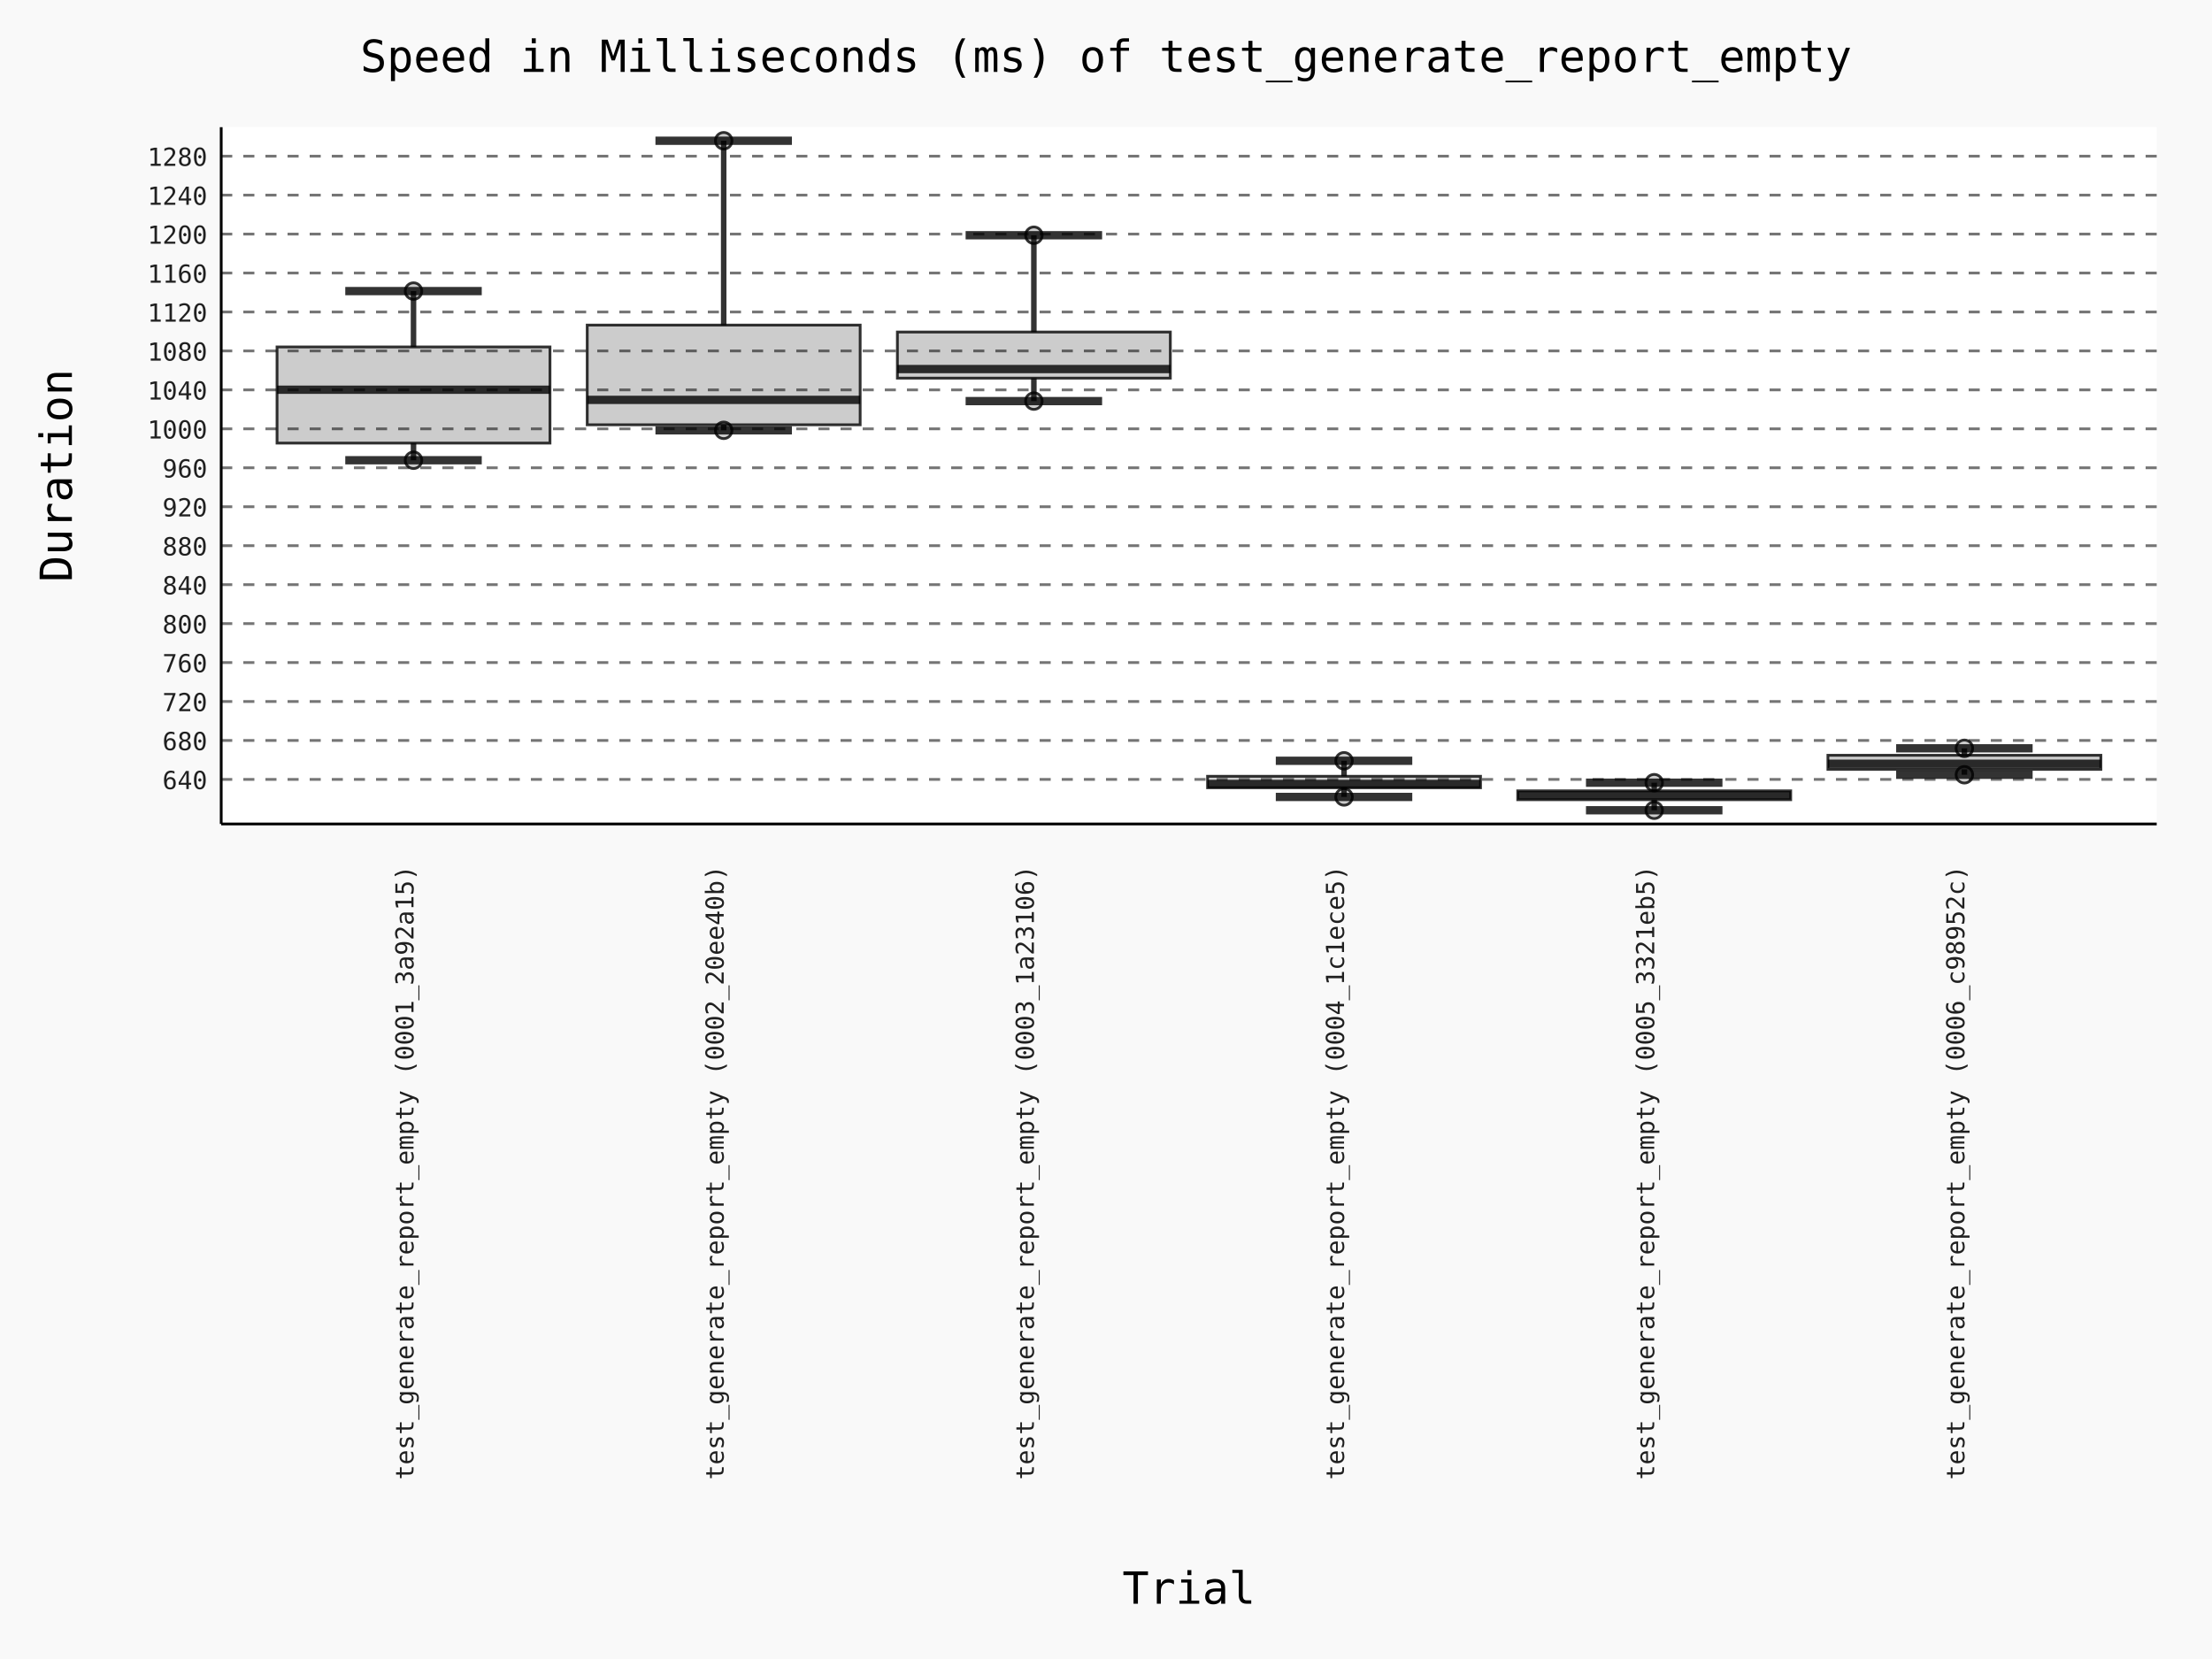
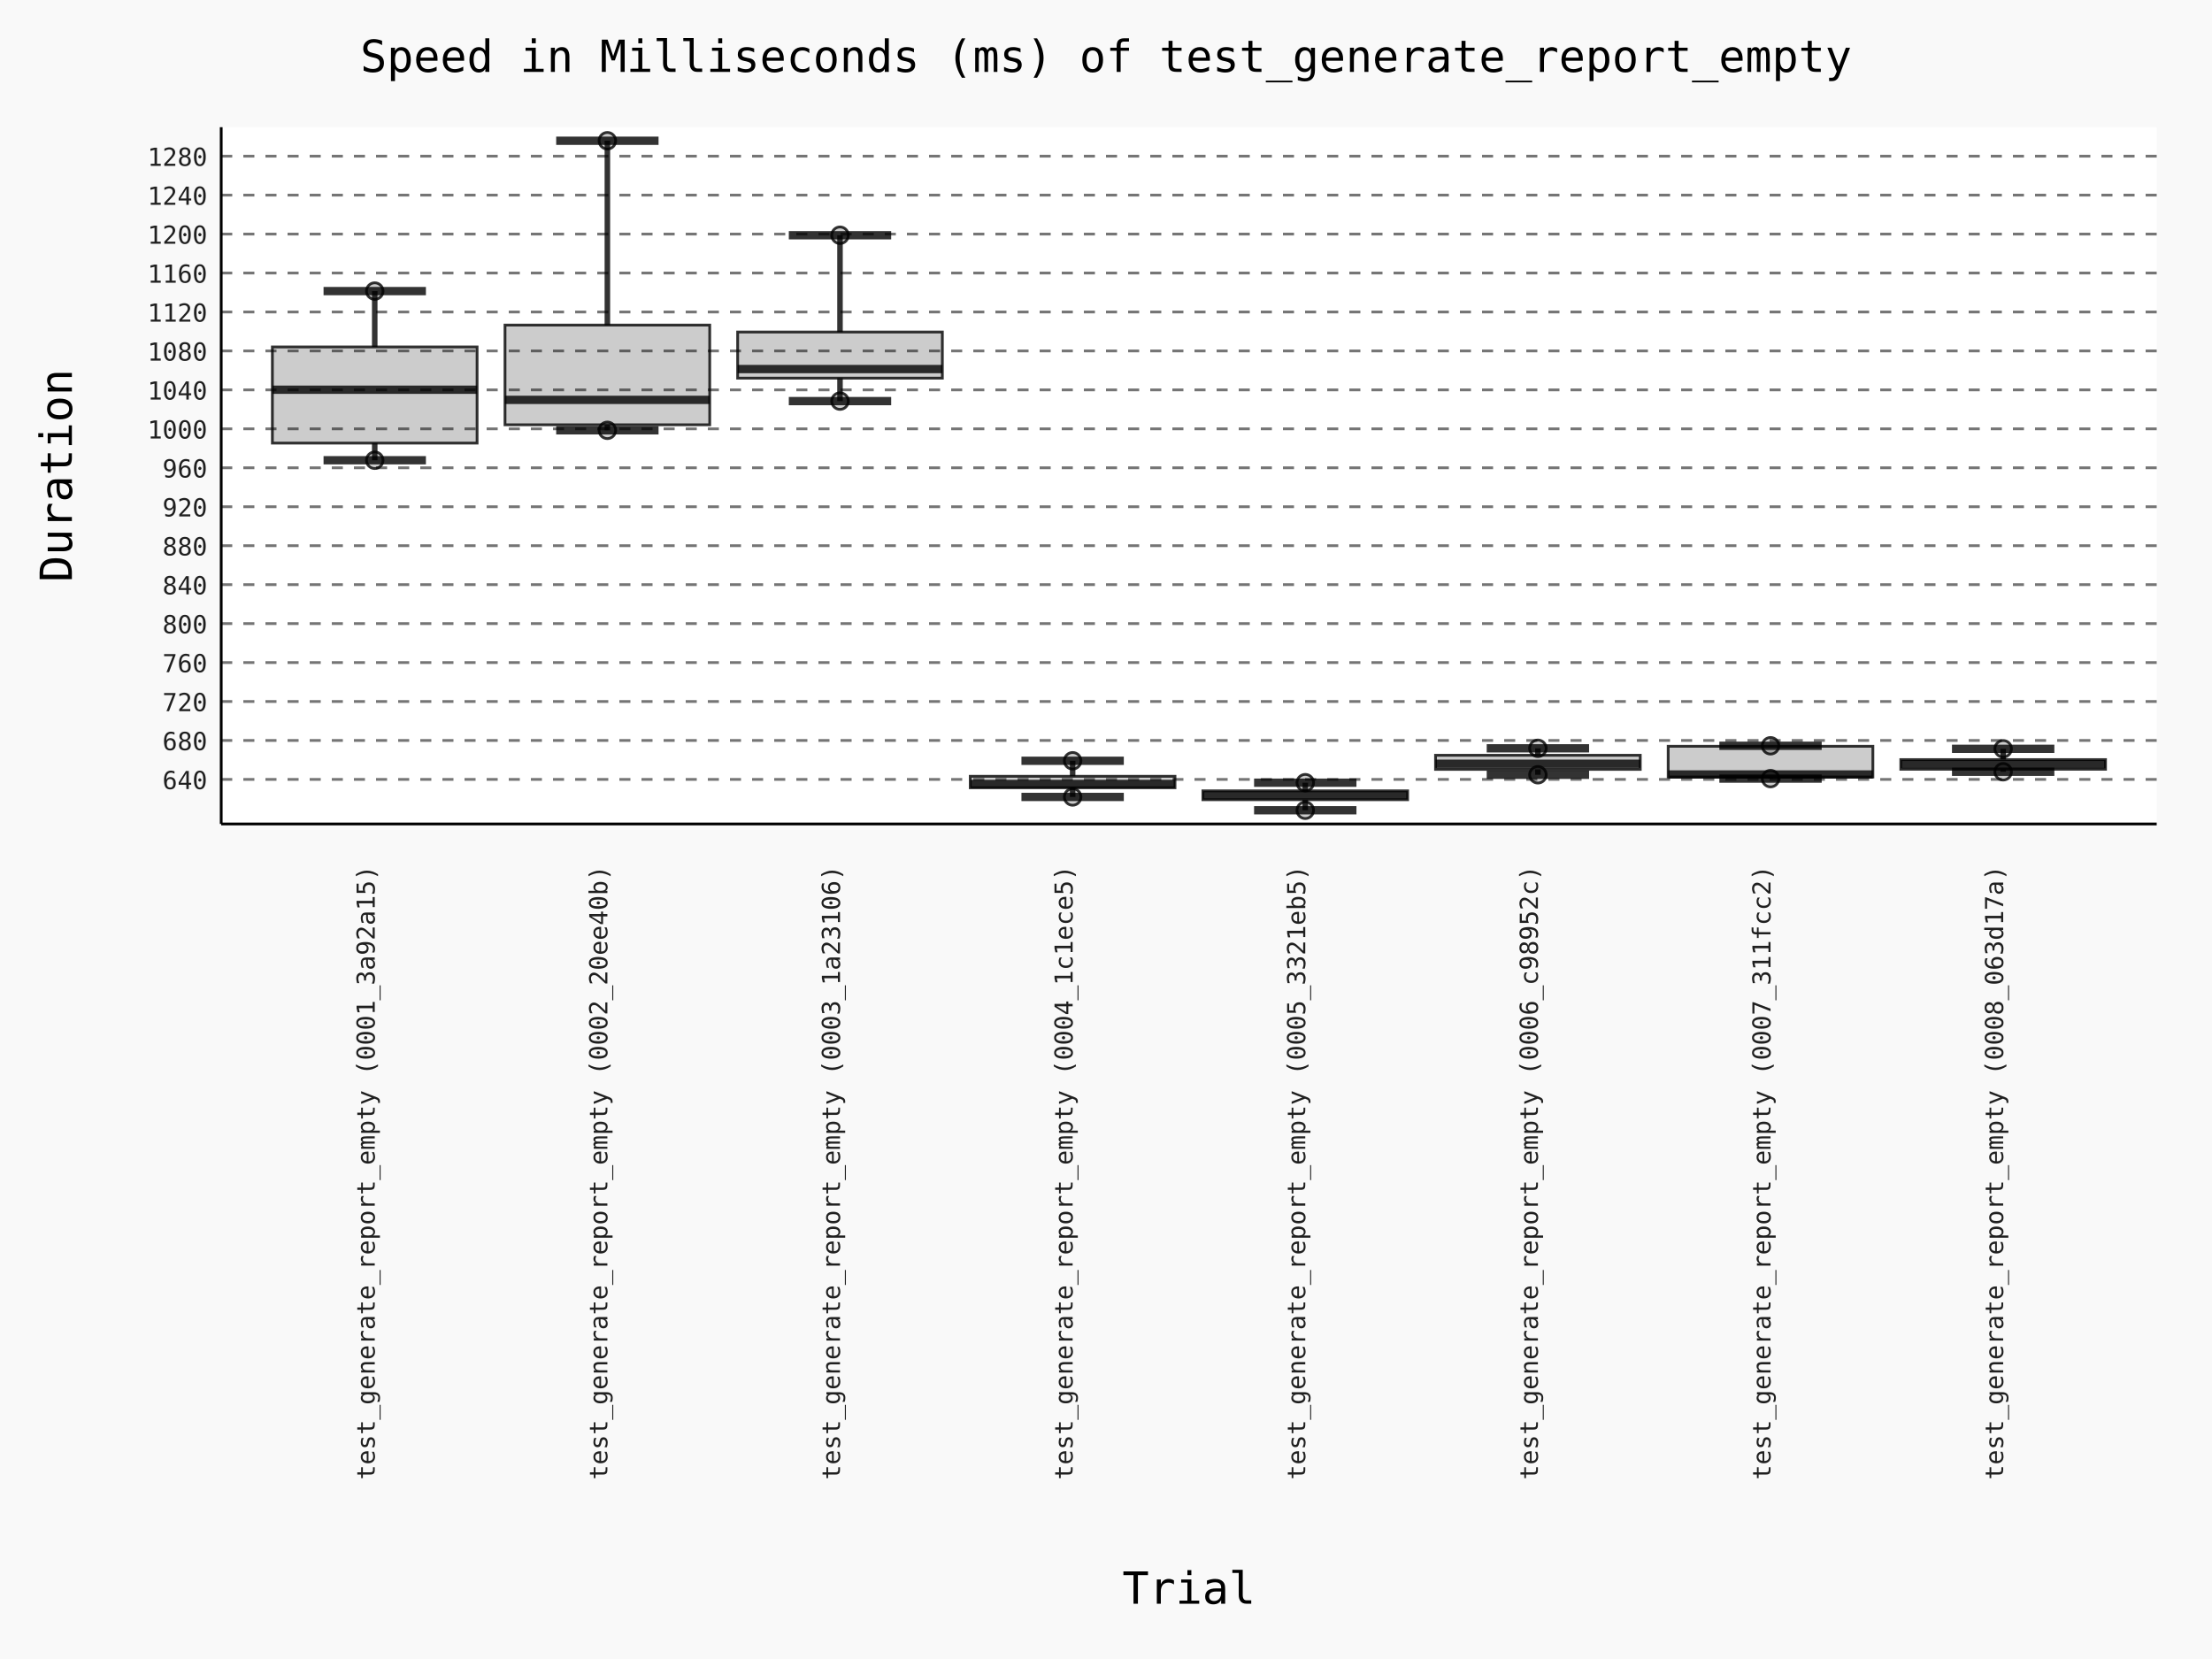
- <svg xmlns="http://www.w3.org/2000/svg" id="chart-a74ff4c9-cca7-4ad8-9897-bb0d45da492b" class="pygal-chart" viewBox="0 0 800 600">
+ <svg xmlns="http://www.w3.org/2000/svg" id="chart-e3e148e0-5175-4463-8106-4463a86315ff" class="pygal-chart" viewBox="0 0 800 600">
  <defs>
-     <style type="text/css">#chart-a74ff4c9-cca7-4ad8-9897-bb0d45da492b{-webkit-user-select:none;-webkit-font-smoothing:antialiased;font-family:Consolas,"Deja Vu Sans Mono","Bitstream Vera Sans Mono","Courier New",monospace}#chart-a74ff4c9-cca7-4ad8-9897-bb0d45da492b .title{font-family:Consolas,"Deja Vu Sans Mono","Bitstream Vera Sans Mono","Courier New",monospace;font-size:16px}#chart-a74ff4c9-cca7-4ad8-9897-bb0d45da492b .legends .legend text{font-family:Consolas,"Deja Vu Sans Mono","Bitstream Vera Sans Mono","Courier New",monospace;font-size:14px}#chart-a74ff4c9-cca7-4ad8-9897-bb0d45da492b .axis text{font-family:Consolas,"Deja Vu Sans Mono","Bitstream Vera Sans Mono","Courier New",monospace;font-size:10px}#chart-a74ff4c9-cca7-4ad8-9897-bb0d45da492b .axis text.major{font-family:Consolas,"Deja Vu Sans Mono","Bitstream Vera Sans Mono","Courier New",monospace;font-size:10px}#chart-a74ff4c9-cca7-4ad8-9897-bb0d45da492b .text-overlay text.value{font-family:Consolas,"Deja Vu Sans Mono","Bitstream Vera Sans Mono","Courier New",monospace;font-size:16px}#chart-a74ff4c9-cca7-4ad8-9897-bb0d45da492b .text-overlay text.label{font-family:Consolas,"Deja Vu Sans Mono","Bitstream Vera Sans Mono","Courier New",monospace;font-size:10px}#chart-a74ff4c9-cca7-4ad8-9897-bb0d45da492b .tooltip{font-family:Consolas,"Deja Vu Sans Mono","Bitstream Vera Sans Mono","Courier New",monospace;font-size:14px}#chart-a74ff4c9-cca7-4ad8-9897-bb0d45da492b text.no_data{font-family:Consolas,"Deja Vu Sans Mono","Bitstream Vera Sans Mono","Courier New",monospace;font-size:64px}
- #chart-a74ff4c9-cca7-4ad8-9897-bb0d45da492b{background-color:rgba(249,249,249,1)}#chart-a74ff4c9-cca7-4ad8-9897-bb0d45da492b path,#chart-a74ff4c9-cca7-4ad8-9897-bb0d45da492b line,#chart-a74ff4c9-cca7-4ad8-9897-bb0d45da492b rect,#chart-a74ff4c9-cca7-4ad8-9897-bb0d45da492b circle{-webkit-transition:150ms;-moz-transition:150ms;transition:150ms}#chart-a74ff4c9-cca7-4ad8-9897-bb0d45da492b .graph &gt; .background{fill:rgba(249,249,249,1)}#chart-a74ff4c9-cca7-4ad8-9897-bb0d45da492b .plot &gt; .background{fill:rgba(255,255,255,1)}#chart-a74ff4c9-cca7-4ad8-9897-bb0d45da492b .graph{fill:rgba(0,0,0,.87)}#chart-a74ff4c9-cca7-4ad8-9897-bb0d45da492b text.no_data{fill:rgba(0,0,0,1)}#chart-a74ff4c9-cca7-4ad8-9897-bb0d45da492b .title{fill:rgba(0,0,0,1)}#chart-a74ff4c9-cca7-4ad8-9897-bb0d45da492b .legends .legend text{fill:rgba(0,0,0,.87)}#chart-a74ff4c9-cca7-4ad8-9897-bb0d45da492b .legends .legend:hover text{fill:rgba(0,0,0,1)}#chart-a74ff4c9-cca7-4ad8-9897-bb0d45da492b .axis .line{stroke:rgba(0,0,0,1)}#chart-a74ff4c9-cca7-4ad8-9897-bb0d45da492b .axis .guide.line{stroke:rgba(0,0,0,.54)}#chart-a74ff4c9-cca7-4ad8-9897-bb0d45da492b .axis .major.line{stroke:rgba(0,0,0,.87)}#chart-a74ff4c9-cca7-4ad8-9897-bb0d45da492b .axis text.major{fill:rgba(0,0,0,1)}#chart-a74ff4c9-cca7-4ad8-9897-bb0d45da492b .axis.y .guides:hover .guide.line,#chart-a74ff4c9-cca7-4ad8-9897-bb0d45da492b .line-graph .axis.x .guides:hover .guide.line,#chart-a74ff4c9-cca7-4ad8-9897-bb0d45da492b .stackedline-graph .axis.x .guides:hover .guide.line,#chart-a74ff4c9-cca7-4ad8-9897-bb0d45da492b .xy-graph .axis.x .guides:hover .guide.line{stroke:rgba(0,0,0,1)}#chart-a74ff4c9-cca7-4ad8-9897-bb0d45da492b .axis .guides:hover text{fill:rgba(0,0,0,1)}#chart-a74ff4c9-cca7-4ad8-9897-bb0d45da492b .reactive{fill-opacity:.7;stroke-opacity:.8}#chart-a74ff4c9-cca7-4ad8-9897-bb0d45da492b .ci{stroke:rgba(0,0,0,.87)}#chart-a74ff4c9-cca7-4ad8-9897-bb0d45da492b .reactive.active,#chart-a74ff4c9-cca7-4ad8-9897-bb0d45da492b .active .reactive{fill-opacity:.8;stroke-opacity:.9;stroke-width:4}#chart-a74ff4c9-cca7-4ad8-9897-bb0d45da492b .ci .reactive.active{stroke-width:1.5}#chart-a74ff4c9-cca7-4ad8-9897-bb0d45da492b .series text{fill:rgba(0,0,0,1)}#chart-a74ff4c9-cca7-4ad8-9897-bb0d45da492b .tooltip rect{fill:rgba(255,255,255,1);stroke:rgba(0,0,0,1);-webkit-transition:opacity 150ms;-moz-transition:opacity 150ms;transition:opacity 150ms}#chart-a74ff4c9-cca7-4ad8-9897-bb0d45da492b .tooltip .label{fill:rgba(0,0,0,.87)}#chart-a74ff4c9-cca7-4ad8-9897-bb0d45da492b .tooltip .label{fill:rgba(0,0,0,.87)}#chart-a74ff4c9-cca7-4ad8-9897-bb0d45da492b .tooltip .legend{font-size:.8em;fill:rgba(0,0,0,.54)}#chart-a74ff4c9-cca7-4ad8-9897-bb0d45da492b .tooltip .x_label{font-size:.6em;fill:rgba(0,0,0,1)}#chart-a74ff4c9-cca7-4ad8-9897-bb0d45da492b .tooltip .xlink{font-size:.5em;text-decoration:underline}#chart-a74ff4c9-cca7-4ad8-9897-bb0d45da492b .tooltip .value{font-size:1.5em}#chart-a74ff4c9-cca7-4ad8-9897-bb0d45da492b .bound{font-size:.5em}#chart-a74ff4c9-cca7-4ad8-9897-bb0d45da492b .max-value{font-size:.75em;fill:rgba(0,0,0,.54)}#chart-a74ff4c9-cca7-4ad8-9897-bb0d45da492b .map-element{fill:rgba(255,255,255,1);stroke:rgba(0,0,0,.54) !important}#chart-a74ff4c9-cca7-4ad8-9897-bb0d45da492b .map-element .reactive{fill-opacity:inherit;stroke-opacity:inherit}#chart-a74ff4c9-cca7-4ad8-9897-bb0d45da492b .color-0,#chart-a74ff4c9-cca7-4ad8-9897-bb0d45da492b .color-0 a:visited{stroke:#000000;fill:#000000}#chart-a74ff4c9-cca7-4ad8-9897-bb0d45da492b .color-1,#chart-a74ff4c9-cca7-4ad8-9897-bb0d45da492b .color-1 a:visited{stroke:#000000;fill:#000000}#chart-a74ff4c9-cca7-4ad8-9897-bb0d45da492b .color-2,#chart-a74ff4c9-cca7-4ad8-9897-bb0d45da492b .color-2 a:visited{stroke:#000000;fill:#000000}#chart-a74ff4c9-cca7-4ad8-9897-bb0d45da492b .color-3,#chart-a74ff4c9-cca7-4ad8-9897-bb0d45da492b .color-3 a:visited{stroke:#000000;fill:#000000}#chart-a74ff4c9-cca7-4ad8-9897-bb0d45da492b .color-4,#chart-a74ff4c9-cca7-4ad8-9897-bb0d45da492b .color-4 a:visited{stroke:#000000;fill:#000000}#chart-a74ff4c9-cca7-4ad8-9897-bb0d45da492b .color-5,#chart-a74ff4c9-cca7-4ad8-9897-bb0d45da492b .color-5 a:visited{stroke:#000000;fill:#000000}#chart-a74ff4c9-cca7-4ad8-9897-bb0d45da492b .text-overlay .color-0 text{fill:white}#chart-a74ff4c9-cca7-4ad8-9897-bb0d45da492b .text-overlay .color-1 text{fill:white}#chart-a74ff4c9-cca7-4ad8-9897-bb0d45da492b .text-overlay .color-2 text{fill:white}#chart-a74ff4c9-cca7-4ad8-9897-bb0d45da492b .text-overlay .color-3 text{fill:white}#chart-a74ff4c9-cca7-4ad8-9897-bb0d45da492b .text-overlay .color-4 text{fill:white}#chart-a74ff4c9-cca7-4ad8-9897-bb0d45da492b .text-overlay .color-5 text{fill:white}
- #chart-a74ff4c9-cca7-4ad8-9897-bb0d45da492b text.no_data{text-anchor:middle}#chart-a74ff4c9-cca7-4ad8-9897-bb0d45da492b .guide.line{fill:none}#chart-a74ff4c9-cca7-4ad8-9897-bb0d45da492b .centered{text-anchor:middle}#chart-a74ff4c9-cca7-4ad8-9897-bb0d45da492b .title{text-anchor:middle}#chart-a74ff4c9-cca7-4ad8-9897-bb0d45da492b .legends .legend text{fill-opacity:1}#chart-a74ff4c9-cca7-4ad8-9897-bb0d45da492b .axis.x text{text-anchor:middle}#chart-a74ff4c9-cca7-4ad8-9897-bb0d45da492b .axis.x:not(.web) text[transform]{text-anchor:start}#chart-a74ff4c9-cca7-4ad8-9897-bb0d45da492b .axis.x:not(.web) text[transform].backwards{text-anchor:end}#chart-a74ff4c9-cca7-4ad8-9897-bb0d45da492b .axis.y text{text-anchor:end}#chart-a74ff4c9-cca7-4ad8-9897-bb0d45da492b .axis.y text[transform].backwards{text-anchor:start}#chart-a74ff4c9-cca7-4ad8-9897-bb0d45da492b .axis.y2 text{text-anchor:start}#chart-a74ff4c9-cca7-4ad8-9897-bb0d45da492b .axis.y2 text[transform].backwards{text-anchor:end}#chart-a74ff4c9-cca7-4ad8-9897-bb0d45da492b .axis .guide.line{stroke-dasharray:4,4}#chart-a74ff4c9-cca7-4ad8-9897-bb0d45da492b .axis .major.guide.line{stroke-dasharray:6,6}#chart-a74ff4c9-cca7-4ad8-9897-bb0d45da492b .horizontal .axis.y .guide.line,#chart-a74ff4c9-cca7-4ad8-9897-bb0d45da492b .horizontal .axis.y2 .guide.line,#chart-a74ff4c9-cca7-4ad8-9897-bb0d45da492b .vertical .axis.x .guide.line{opacity:0}#chart-a74ff4c9-cca7-4ad8-9897-bb0d45da492b .horizontal .axis.always_show .guide.line,#chart-a74ff4c9-cca7-4ad8-9897-bb0d45da492b .vertical .axis.always_show .guide.line{opacity:1 !important}#chart-a74ff4c9-cca7-4ad8-9897-bb0d45da492b .axis.y .guides:hover .guide.line,#chart-a74ff4c9-cca7-4ad8-9897-bb0d45da492b .axis.y2 .guides:hover .guide.line,#chart-a74ff4c9-cca7-4ad8-9897-bb0d45da492b .axis.x .guides:hover .guide.line{opacity:1}#chart-a74ff4c9-cca7-4ad8-9897-bb0d45da492b .axis .guides:hover text{opacity:1}#chart-a74ff4c9-cca7-4ad8-9897-bb0d45da492b .nofill{fill:none}#chart-a74ff4c9-cca7-4ad8-9897-bb0d45da492b .subtle-fill{fill-opacity:.2}#chart-a74ff4c9-cca7-4ad8-9897-bb0d45da492b .dot{stroke-width:1px;fill-opacity:1}#chart-a74ff4c9-cca7-4ad8-9897-bb0d45da492b .dot.active{stroke-width:5px}#chart-a74ff4c9-cca7-4ad8-9897-bb0d45da492b .dot.negative{fill:transparent}#chart-a74ff4c9-cca7-4ad8-9897-bb0d45da492b text,#chart-a74ff4c9-cca7-4ad8-9897-bb0d45da492b tspan{stroke:none !important}#chart-a74ff4c9-cca7-4ad8-9897-bb0d45da492b .series text.active{opacity:1}#chart-a74ff4c9-cca7-4ad8-9897-bb0d45da492b .tooltip rect{fill-opacity:.95;stroke-width:.5}#chart-a74ff4c9-cca7-4ad8-9897-bb0d45da492b .tooltip text{fill-opacity:1}#chart-a74ff4c9-cca7-4ad8-9897-bb0d45da492b .showable{visibility:hidden}#chart-a74ff4c9-cca7-4ad8-9897-bb0d45da492b .showable.shown{visibility:visible}#chart-a74ff4c9-cca7-4ad8-9897-bb0d45da492b .gauge-background{fill:rgba(229,229,229,1);stroke:none}#chart-a74ff4c9-cca7-4ad8-9897-bb0d45da492b .bg-lines{stroke:rgba(249,249,249,1);stroke-width:2px}
+     <style type="text/css">#chart-e3e148e0-5175-4463-8106-4463a86315ff{-webkit-user-select:none;-webkit-font-smoothing:antialiased;font-family:Consolas,"Deja Vu Sans Mono","Bitstream Vera Sans Mono","Courier New",monospace}#chart-e3e148e0-5175-4463-8106-4463a86315ff .title{font-family:Consolas,"Deja Vu Sans Mono","Bitstream Vera Sans Mono","Courier New",monospace;font-size:16px}#chart-e3e148e0-5175-4463-8106-4463a86315ff .legends .legend text{font-family:Consolas,"Deja Vu Sans Mono","Bitstream Vera Sans Mono","Courier New",monospace;font-size:14px}#chart-e3e148e0-5175-4463-8106-4463a86315ff .axis text{font-family:Consolas,"Deja Vu Sans Mono","Bitstream Vera Sans Mono","Courier New",monospace;font-size:10px}#chart-e3e148e0-5175-4463-8106-4463a86315ff .axis text.major{font-family:Consolas,"Deja Vu Sans Mono","Bitstream Vera Sans Mono","Courier New",monospace;font-size:10px}#chart-e3e148e0-5175-4463-8106-4463a86315ff .text-overlay text.value{font-family:Consolas,"Deja Vu Sans Mono","Bitstream Vera Sans Mono","Courier New",monospace;font-size:16px}#chart-e3e148e0-5175-4463-8106-4463a86315ff .text-overlay text.label{font-family:Consolas,"Deja Vu Sans Mono","Bitstream Vera Sans Mono","Courier New",monospace;font-size:10px}#chart-e3e148e0-5175-4463-8106-4463a86315ff .tooltip{font-family:Consolas,"Deja Vu Sans Mono","Bitstream Vera Sans Mono","Courier New",monospace;font-size:14px}#chart-e3e148e0-5175-4463-8106-4463a86315ff text.no_data{font-family:Consolas,"Deja Vu Sans Mono","Bitstream Vera Sans Mono","Courier New",monospace;font-size:64px}
+ #chart-e3e148e0-5175-4463-8106-4463a86315ff{background-color:rgba(249,249,249,1)}#chart-e3e148e0-5175-4463-8106-4463a86315ff path,#chart-e3e148e0-5175-4463-8106-4463a86315ff line,#chart-e3e148e0-5175-4463-8106-4463a86315ff rect,#chart-e3e148e0-5175-4463-8106-4463a86315ff circle{-webkit-transition:150ms;-moz-transition:150ms;transition:150ms}#chart-e3e148e0-5175-4463-8106-4463a86315ff .graph &gt; .background{fill:rgba(249,249,249,1)}#chart-e3e148e0-5175-4463-8106-4463a86315ff .plot &gt; .background{fill:rgba(255,255,255,1)}#chart-e3e148e0-5175-4463-8106-4463a86315ff .graph{fill:rgba(0,0,0,.87)}#chart-e3e148e0-5175-4463-8106-4463a86315ff text.no_data{fill:rgba(0,0,0,1)}#chart-e3e148e0-5175-4463-8106-4463a86315ff .title{fill:rgba(0,0,0,1)}#chart-e3e148e0-5175-4463-8106-4463a86315ff .legends .legend text{fill:rgba(0,0,0,.87)}#chart-e3e148e0-5175-4463-8106-4463a86315ff .legends .legend:hover text{fill:rgba(0,0,0,1)}#chart-e3e148e0-5175-4463-8106-4463a86315ff .axis .line{stroke:rgba(0,0,0,1)}#chart-e3e148e0-5175-4463-8106-4463a86315ff .axis .guide.line{stroke:rgba(0,0,0,.54)}#chart-e3e148e0-5175-4463-8106-4463a86315ff .axis .major.line{stroke:rgba(0,0,0,.87)}#chart-e3e148e0-5175-4463-8106-4463a86315ff .axis text.major{fill:rgba(0,0,0,1)}#chart-e3e148e0-5175-4463-8106-4463a86315ff .axis.y .guides:hover .guide.line,#chart-e3e148e0-5175-4463-8106-4463a86315ff .line-graph .axis.x .guides:hover .guide.line,#chart-e3e148e0-5175-4463-8106-4463a86315ff .stackedline-graph .axis.x .guides:hover .guide.line,#chart-e3e148e0-5175-4463-8106-4463a86315ff .xy-graph .axis.x .guides:hover .guide.line{stroke:rgba(0,0,0,1)}#chart-e3e148e0-5175-4463-8106-4463a86315ff .axis .guides:hover text{fill:rgba(0,0,0,1)}#chart-e3e148e0-5175-4463-8106-4463a86315ff .reactive{fill-opacity:.7;stroke-opacity:.8}#chart-e3e148e0-5175-4463-8106-4463a86315ff .ci{stroke:rgba(0,0,0,.87)}#chart-e3e148e0-5175-4463-8106-4463a86315ff .reactive.active,#chart-e3e148e0-5175-4463-8106-4463a86315ff .active .reactive{fill-opacity:.8;stroke-opacity:.9;stroke-width:4}#chart-e3e148e0-5175-4463-8106-4463a86315ff .ci .reactive.active{stroke-width:1.5}#chart-e3e148e0-5175-4463-8106-4463a86315ff .series text{fill:rgba(0,0,0,1)}#chart-e3e148e0-5175-4463-8106-4463a86315ff .tooltip rect{fill:rgba(255,255,255,1);stroke:rgba(0,0,0,1);-webkit-transition:opacity 150ms;-moz-transition:opacity 150ms;transition:opacity 150ms}#chart-e3e148e0-5175-4463-8106-4463a86315ff .tooltip .label{fill:rgba(0,0,0,.87)}#chart-e3e148e0-5175-4463-8106-4463a86315ff .tooltip .label{fill:rgba(0,0,0,.87)}#chart-e3e148e0-5175-4463-8106-4463a86315ff .tooltip .legend{font-size:.8em;fill:rgba(0,0,0,.54)}#chart-e3e148e0-5175-4463-8106-4463a86315ff .tooltip .x_label{font-size:.6em;fill:rgba(0,0,0,1)}#chart-e3e148e0-5175-4463-8106-4463a86315ff .tooltip .xlink{font-size:.5em;text-decoration:underline}#chart-e3e148e0-5175-4463-8106-4463a86315ff .tooltip .value{font-size:1.5em}#chart-e3e148e0-5175-4463-8106-4463a86315ff .bound{font-size:.5em}#chart-e3e148e0-5175-4463-8106-4463a86315ff .max-value{font-size:.75em;fill:rgba(0,0,0,.54)}#chart-e3e148e0-5175-4463-8106-4463a86315ff .map-element{fill:rgba(255,255,255,1);stroke:rgba(0,0,0,.54) !important}#chart-e3e148e0-5175-4463-8106-4463a86315ff .map-element .reactive{fill-opacity:inherit;stroke-opacity:inherit}#chart-e3e148e0-5175-4463-8106-4463a86315ff .color-0,#chart-e3e148e0-5175-4463-8106-4463a86315ff .color-0 a:visited{stroke:#000000;fill:#000000}#chart-e3e148e0-5175-4463-8106-4463a86315ff .color-1,#chart-e3e148e0-5175-4463-8106-4463a86315ff .color-1 a:visited{stroke:#000000;fill:#000000}#chart-e3e148e0-5175-4463-8106-4463a86315ff .color-2,#chart-e3e148e0-5175-4463-8106-4463a86315ff .color-2 a:visited{stroke:#000000;fill:#000000}#chart-e3e148e0-5175-4463-8106-4463a86315ff .color-3,#chart-e3e148e0-5175-4463-8106-4463a86315ff .color-3 a:visited{stroke:#000000;fill:#000000}#chart-e3e148e0-5175-4463-8106-4463a86315ff .color-4,#chart-e3e148e0-5175-4463-8106-4463a86315ff .color-4 a:visited{stroke:#000000;fill:#000000}#chart-e3e148e0-5175-4463-8106-4463a86315ff .color-5,#chart-e3e148e0-5175-4463-8106-4463a86315ff .color-5 a:visited{stroke:#000000;fill:#000000}#chart-e3e148e0-5175-4463-8106-4463a86315ff .color-6,#chart-e3e148e0-5175-4463-8106-4463a86315ff .color-6 a:visited{stroke:#000000;fill:#000000}#chart-e3e148e0-5175-4463-8106-4463a86315ff .color-7,#chart-e3e148e0-5175-4463-8106-4463a86315ff .color-7 a:visited{stroke:#000000;fill:#000000}#chart-e3e148e0-5175-4463-8106-4463a86315ff .text-overlay .color-0 text{fill:white}#chart-e3e148e0-5175-4463-8106-4463a86315ff .text-overlay .color-1 text{fill:white}#chart-e3e148e0-5175-4463-8106-4463a86315ff .text-overlay .color-2 text{fill:white}#chart-e3e148e0-5175-4463-8106-4463a86315ff .text-overlay .color-3 text{fill:white}#chart-e3e148e0-5175-4463-8106-4463a86315ff .text-overlay .color-4 text{fill:white}#chart-e3e148e0-5175-4463-8106-4463a86315ff .text-overlay .color-5 text{fill:white}#chart-e3e148e0-5175-4463-8106-4463a86315ff .text-overlay .color-6 text{fill:white}#chart-e3e148e0-5175-4463-8106-4463a86315ff .text-overlay .color-7 text{fill:white}
+ #chart-e3e148e0-5175-4463-8106-4463a86315ff text.no_data{text-anchor:middle}#chart-e3e148e0-5175-4463-8106-4463a86315ff .guide.line{fill:none}#chart-e3e148e0-5175-4463-8106-4463a86315ff .centered{text-anchor:middle}#chart-e3e148e0-5175-4463-8106-4463a86315ff .title{text-anchor:middle}#chart-e3e148e0-5175-4463-8106-4463a86315ff .legends .legend text{fill-opacity:1}#chart-e3e148e0-5175-4463-8106-4463a86315ff .axis.x text{text-anchor:middle}#chart-e3e148e0-5175-4463-8106-4463a86315ff .axis.x:not(.web) text[transform]{text-anchor:start}#chart-e3e148e0-5175-4463-8106-4463a86315ff .axis.x:not(.web) text[transform].backwards{text-anchor:end}#chart-e3e148e0-5175-4463-8106-4463a86315ff .axis.y text{text-anchor:end}#chart-e3e148e0-5175-4463-8106-4463a86315ff .axis.y text[transform].backwards{text-anchor:start}#chart-e3e148e0-5175-4463-8106-4463a86315ff .axis.y2 text{text-anchor:start}#chart-e3e148e0-5175-4463-8106-4463a86315ff .axis.y2 text[transform].backwards{text-anchor:end}#chart-e3e148e0-5175-4463-8106-4463a86315ff .axis .guide.line{stroke-dasharray:4,4}#chart-e3e148e0-5175-4463-8106-4463a86315ff .axis .major.guide.line{stroke-dasharray:6,6}#chart-e3e148e0-5175-4463-8106-4463a86315ff .horizontal .axis.y .guide.line,#chart-e3e148e0-5175-4463-8106-4463a86315ff .horizontal .axis.y2 .guide.line,#chart-e3e148e0-5175-4463-8106-4463a86315ff .vertical .axis.x .guide.line{opacity:0}#chart-e3e148e0-5175-4463-8106-4463a86315ff .horizontal .axis.always_show .guide.line,#chart-e3e148e0-5175-4463-8106-4463a86315ff .vertical .axis.always_show .guide.line{opacity:1 !important}#chart-e3e148e0-5175-4463-8106-4463a86315ff .axis.y .guides:hover .guide.line,#chart-e3e148e0-5175-4463-8106-4463a86315ff .axis.y2 .guides:hover .guide.line,#chart-e3e148e0-5175-4463-8106-4463a86315ff .axis.x .guides:hover .guide.line{opacity:1}#chart-e3e148e0-5175-4463-8106-4463a86315ff .axis .guides:hover text{opacity:1}#chart-e3e148e0-5175-4463-8106-4463a86315ff .nofill{fill:none}#chart-e3e148e0-5175-4463-8106-4463a86315ff .subtle-fill{fill-opacity:.2}#chart-e3e148e0-5175-4463-8106-4463a86315ff .dot{stroke-width:1px;fill-opacity:1}#chart-e3e148e0-5175-4463-8106-4463a86315ff .dot.active{stroke-width:5px}#chart-e3e148e0-5175-4463-8106-4463a86315ff .dot.negative{fill:transparent}#chart-e3e148e0-5175-4463-8106-4463a86315ff text,#chart-e3e148e0-5175-4463-8106-4463a86315ff tspan{stroke:none !important}#chart-e3e148e0-5175-4463-8106-4463a86315ff .series text.active{opacity:1}#chart-e3e148e0-5175-4463-8106-4463a86315ff .tooltip rect{fill-opacity:.95;stroke-width:.5}#chart-e3e148e0-5175-4463-8106-4463a86315ff .tooltip text{fill-opacity:1}#chart-e3e148e0-5175-4463-8106-4463a86315ff .showable{visibility:hidden}#chart-e3e148e0-5175-4463-8106-4463a86315ff .showable.shown{visibility:visible}#chart-e3e148e0-5175-4463-8106-4463a86315ff .gauge-background{fill:rgba(229,229,229,1);stroke:none}#chart-e3e148e0-5175-4463-8106-4463a86315ff .bg-lines{stroke:rgba(249,249,249,1);stroke-width:2px}
.tooltip .value{font-size:1em !important}.axis text{font-size:9px !important}</style>
  </defs>
  <g class="graph custombox-graph vertical">
    <rect x="0" y="0" width="800" height="600" class="background" />
    <g transform="translate(80, 46)" class="plot">
      <rect x="0" y="0" width="700.0" height="252.0" class="background" />
      <g class="axis y always_show">
        <path d="M0 252 h700" class="line" />
        <g class="guides">
          <path d="M0 235.884 h700" class="guide line" />
          <text x="-5" y="239.384" class="">640</text>
        </g>
        <g class="guides">
          <path d="M0 221.796 h700" class="guide line" />
          <text x="-5" y="225.296" class="">680</text>
        </g>
        <g class="guides">
          <path d="M0 207.708 h700" class="guide line" />
          <text x="-5" y="211.208" class="">720</text>
        </g>
        <g class="guides">
          <path d="M0 193.621 h700" class="guide line" />
          <text x="-5" y="197.121" class="">760</text>
        </g>
        <g class="guides">
          <path d="M0 179.533 h700" class="guide line" />
          <text x="-5" y="183.033" class="">800</text>
        </g>
        <g class="guides">
          <path d="M0 165.445 h700" class="guide line" />
          <text x="-5" y="168.945" class="">840</text>
        </g>
        <g class="guides">
          <path d="M0 151.358 h700" class="guide line" />
          <text x="-5" y="154.858" class="">880</text>
        </g>
        <g class="guides">
          <path d="M0 137.27 h700" class="guide line" />
          <text x="-5" y="140.77" class="">920</text>
        </g>
        <g class="guides">
          <path d="M0 123.182 h700" class="guide line" />
          <text x="-5" y="126.682" class="">960</text>
        </g>
        <g class="guides">
          <path d="M0 109.095 h700" class="guide line" />
          <text x="-5" y="112.595" class="">1000</text>
        </g>
        <g class="guides">
          <path d="M0 95.007 h700" class="guide line" />
          <text x="-5" y="98.507" class="">1040</text>
        </g>
        <g class="guides">
          <path d="M0 80.919 h700" class="guide line" />
          <text x="-5" y="84.419" class="">1080</text>
        </g>
        <g class="guides">
          <path d="M0 66.832 h700" class="guide line" />
          <text x="-5" y="70.332" class="">1120</text>
        </g>
        <g class="guides">
          <path d="M0 52.744 h700" class="guide line" />
          <text x="-5" y="56.244" class="">1160</text>
        </g>
        <g class="guides">
          <path d="M0 38.657 h700" class="guide line" />
          <text x="-5" y="42.157" class="">1200</text>
        </g>
        <g class="guides">
          <path d="M0 24.569 h700" class="guide line" />
          <text x="-5" y="28.069" class="">1240</text>
        </g>
        <g class="guides">
          <path d="M0 10.481 h700" class="guide line" />
          <text x="-5" y="13.981" class="">1280</text>
        </g>
      </g>
      <g class="axis x">
        <path d="M0 0 v252" class="line" />
        <g class="guides">
-           <path d="M69.551 0 v252" class="guide line" />
-           <text x="69.551" y="267.0" class="backwards" transform="rotate(270 69.55128 267)">test_generate_report_empty (0001_3a92a15)</text>
-         </g>
-         <g class="guides">
-           <path d="M181.731 0 v252" class="guide line" />
-           <text x="181.731" y="267.0" class="backwards" transform="rotate(270 181.7308 267)">test_generate_report_empty (0002_20ee40b)</text>
-         </g>
-         <g class="guides">
-           <path d="M293.91 0 v252" class="guide line" />
-           <text x="293.91" y="267.0" class="backwards" transform="rotate(270 293.9103 267)">test_generate_report_empty (0003_1a23106)</text>
-         </g>
-         <g class="guides">
-           <path d="M406.09 0 v252" class="guide line" />
-           <text x="406.09" y="267.0" class="backwards" transform="rotate(270 406.0897 267)">test_generate_report_empty (0004_1c1ece5)</text>
-         </g>
-         <g class="guides">
-           <path d="M518.269 0 v252" class="guide line" />
-           <text x="518.269" y="267.0" class="backwards" transform="rotate(270 518.2692 267)">test_generate_report_empty (0005_3321eb5)</text>
-         </g>
-         <g class="guides">
-           <path d="M630.449 0 v252" class="guide line" />
-           <text x="630.449" y="267.0" class="backwards" transform="rotate(270 630.4487 267)">test_generate_report_empty (0006_c98952c)</text>
+           <path d="M55.529 0 v252" class="guide line" />
+           <text x="55.529" y="267.0" class="backwards" transform="rotate(270 55.52885 267)">test_generate_report_empty (0001_3a92a15)</text>
+         </g>
+         <g class="guides">
+           <path d="M139.663 0 v252" class="guide line" />
+           <text x="139.663" y="267.0" class="backwards" transform="rotate(270 139.6635 267)">test_generate_report_empty (0002_20ee40b)</text>
+         </g>
+         <g class="guides">
+           <path d="M223.798 0 v252" class="guide line" />
+           <text x="223.798" y="267.0" class="backwards" transform="rotate(270 223.7981 267)">test_generate_report_empty (0003_1a23106)</text>
+         </g>
+         <g class="guides">
+           <path d="M307.933 0 v252" class="guide line" />
+           <text x="307.933" y="267.0" class="backwards" transform="rotate(270 307.9327 267)">test_generate_report_empty (0004_1c1ece5)</text>
+         </g>
+         <g class="guides">
+           <path d="M392.067 0 v252" class="guide line" />
+           <text x="392.067" y="267.0" class="backwards" transform="rotate(270 392.0673 267)">test_generate_report_empty (0005_3321eb5)</text>
+         </g>
+         <g class="guides">
+           <path d="M476.202 0 v252" class="guide line" />
+           <text x="476.202" y="267.0" class="backwards" transform="rotate(270 476.2019 267)">test_generate_report_empty (0006_c98952c)</text>
+         </g>
+         <g class="guides">
+           <path d="M560.337 0 v252" class="guide line" />
+           <text x="560.337" y="267.0" class="backwards" transform="rotate(270 560.3365 267)">test_generate_report_empty (0007_311fcc2)</text>
+         </g>
+         <g class="guides">
+           <path d="M644.471 0 v252" class="guide line" />
+           <text x="644.471" y="267.0" class="backwards" transform="rotate(270 644.4712 267)">test_generate_report_empty (0008_063d17a)</text>
        </g>
      </g>
      <g class="series serie-0 color-0">
        <g class="boxes">
          <g class="box">
-             <path stroke-width="3" d="M44.872 120.453 L94.231 120.453" class="reactive tooltip-trigger" />
-             <path stroke-width="3" d="M20.192 94.947 L118.91 94.947" class="reactive tooltip-trigger" />
-             <path stroke-width="3" d="M44.872 59.276 L94.231 59.276" class="reactive tooltip-trigger" />
-             <path stroke-width="2" d="M69.551 120.453 L69.551 114.256" class="reactive tooltip-trigger" />
-             <path stroke-width="2" d="M69.551 59.276 L69.551 79.476" class="reactive tooltip-trigger" />
-             <rect x="20.192" y="79.476" height="34.78" width="98.718" class="subtle-fill reactive tooltip-trigger" />
-             <circle cx="69.551" cy="120.453" r="3" class="subtle-fill reactive tooltip-trigger" />
-             <circle cx="69.551" cy="59.276" r="3" class="subtle-fill reactive tooltip-trigger" />
+             <path stroke-width="3" d="M37.019 120.453 L74.038 120.453" class="reactive tooltip-trigger" />
+             <path stroke-width="3" d="M18.51 94.947 L92.548 94.947" class="reactive tooltip-trigger" />
+             <path stroke-width="3" d="M37.019 59.276 L74.038 59.276" class="reactive tooltip-trigger" />
+             <path stroke-width="2" d="M55.529 120.453 L55.529 114.256" class="reactive tooltip-trigger" />
+             <path stroke-width="2" d="M55.529 59.276 L55.529 79.476" class="reactive tooltip-trigger" />
+             <rect x="18.51" y="79.476" height="34.78" width="74.038" class="subtle-fill reactive tooltip-trigger" />
+             <circle cx="55.529" cy="120.453" r="3" class="subtle-fill reactive tooltip-trigger" />
+             <circle cx="55.529" cy="59.276" r="3" class="subtle-fill reactive tooltip-trigger" />
          </g>
        </g>
      </g>
      <g class="series serie-1 color-1">
        <g class="boxes">
          <g class="box">
-             <path stroke-width="3" d="M157.051 109.628 L206.41 109.628" class="reactive tooltip-trigger" />
-             <path stroke-width="3" d="M132.372 98.619 L231.09 98.619" class="reactive tooltip-trigger" />
-             <path stroke-width="3" d="M157.051 4.904 L206.41 4.904" class="reactive tooltip-trigger" />
-             <path stroke-width="2" d="M181.731 109.628 L181.731 107.631" class="reactive tooltip-trigger" />
-             <path stroke-width="2" d="M181.731 4.904 L181.731 71.57" class="reactive tooltip-trigger" />
-             <rect x="132.372" y="71.57" height="36.061" width="98.718" class="subtle-fill reactive tooltip-trigger" />
-             <circle cx="181.731" cy="109.628" r="3" class="subtle-fill reactive tooltip-trigger" />
-             <circle cx="181.731" cy="4.904" r="3" class="subtle-fill reactive tooltip-trigger" />
+             <path stroke-width="3" d="M121.154 109.628 L158.173 109.628" class="reactive tooltip-trigger" />
+             <path stroke-width="3" d="M102.644 98.619 L176.683 98.619" class="reactive tooltip-trigger" />
+             <path stroke-width="3" d="M121.154 4.904 L158.173 4.904" class="reactive tooltip-trigger" />
+             <path stroke-width="2" d="M139.663 109.628 L139.663 107.631" class="reactive tooltip-trigger" />
+             <path stroke-width="2" d="M139.663 4.904 L139.663 71.57" class="reactive tooltip-trigger" />
+             <rect x="102.644" y="71.57" height="36.061" width="74.038" class="subtle-fill reactive tooltip-trigger" />
+             <circle cx="139.663" cy="109.628" r="3" class="subtle-fill reactive tooltip-trigger" />
+             <circle cx="139.663" cy="4.904" r="3" class="subtle-fill reactive tooltip-trigger" />
          </g>
        </g>
      </g>
      <g class="series serie-2 color-2">
        <g class="boxes">
          <g class="box">
-             <path stroke-width="3" d="M269.231 99.063 L318.59 99.063" class="reactive tooltip-trigger" />
-             <path stroke-width="3" d="M244.551 87.472 L343.269 87.472" class="reactive tooltip-trigger" />
-             <path stroke-width="3" d="M269.231 39.077 L318.59 39.077" class="reactive tooltip-trigger" />
-             <path stroke-width="2" d="M293.91 99.063 L293.91 90.76" class="reactive tooltip-trigger" />
-             <path stroke-width="2" d="M293.91 39.077 L293.91 74.079" class="reactive tooltip-trigger" />
-             <rect x="244.551" y="74.079" height="16.682" width="98.718" class="subtle-fill reactive tooltip-trigger" />
-             <circle cx="293.91" cy="99.063" r="3" class="subtle-fill reactive tooltip-trigger" />
-             <circle cx="293.91" cy="39.077" r="3" class="subtle-fill reactive tooltip-trigger" />
+             <path stroke-width="3" d="M205.288 99.063 L242.308 99.063" class="reactive tooltip-trigger" />
+             <path stroke-width="3" d="M186.779 87.472 L260.817 87.472" class="reactive tooltip-trigger" />
+             <path stroke-width="3" d="M205.288 39.077 L242.308 39.077" class="reactive tooltip-trigger" />
+             <path stroke-width="2" d="M223.798 99.063 L223.798 90.76" class="reactive tooltip-trigger" />
+             <path stroke-width="2" d="M223.798 39.077 L223.798 74.079" class="reactive tooltip-trigger" />
+             <rect x="186.779" y="74.079" height="16.682" width="74.038" class="subtle-fill reactive tooltip-trigger" />
+             <circle cx="223.798" cy="99.063" r="3" class="subtle-fill reactive tooltip-trigger" />
+             <circle cx="223.798" cy="39.077" r="3" class="subtle-fill reactive tooltip-trigger" />
          </g>
        </g>
      </g>
      <g class="series serie-3 color-3">
        <g class="boxes">
          <g class="box">
-             <path stroke-width="3" d="M381.41 242.226 L430.769 242.226" class="reactive tooltip-trigger" />
-             <path stroke-width="3" d="M356.731 237.533 L455.449 237.533" class="reactive tooltip-trigger" />
-             <path stroke-width="3" d="M381.41 229.149 L430.769 229.149" class="reactive tooltip-trigger" />
-             <path stroke-width="2" d="M406.09 242.226 L406.09 238.902" class="reactive tooltip-trigger" />
-             <path stroke-width="2" d="M406.09 229.149 L406.09 234.751" class="reactive tooltip-trigger" />
-             <rect x="356.731" y="234.751" height="4.15" width="98.718" class="subtle-fill reactive tooltip-trigger" />
-             <circle cx="406.09" cy="242.226" r="3" class="subtle-fill reactive tooltip-trigger" />
-             <circle cx="406.09" cy="229.149" r="3" class="subtle-fill reactive tooltip-trigger" />
+             <path stroke-width="3" d="M289.423 242.226 L326.442 242.226" class="reactive tooltip-trigger" />
+             <path stroke-width="3" d="M270.913 237.533 L344.952 237.533" class="reactive tooltip-trigger" />
+             <path stroke-width="3" d="M289.423 229.149 L326.442 229.149" class="reactive tooltip-trigger" />
+             <path stroke-width="2" d="M307.933 242.226 L307.933 238.902" class="reactive tooltip-trigger" />
+             <path stroke-width="2" d="M307.933 229.149 L307.933 234.751" class="reactive tooltip-trigger" />
+             <rect x="270.913" y="234.751" height="4.15" width="74.038" class="subtle-fill reactive tooltip-trigger" />
+             <circle cx="307.933" cy="242.226" r="3" class="subtle-fill reactive tooltip-trigger" />
+             <circle cx="307.933" cy="229.149" r="3" class="subtle-fill reactive tooltip-trigger" />
          </g>
        </g>
      </g>
      <g class="series serie-4 color-4">
        <g class="boxes">
          <g class="box">
-             <path stroke-width="3" d="M493.59 247.042 L542.949 247.042" class="reactive tooltip-trigger" />
-             <path stroke-width="3" d="M468.91 241.615 L567.628 241.615" class="reactive tooltip-trigger" />
-             <path stroke-width="3" d="M493.59 237.071 L542.949 237.071" class="reactive tooltip-trigger" />
-             <path stroke-width="2" d="M518.269 247.042 L518.269 243.227" class="reactive tooltip-trigger" />
-             <path stroke-width="2" d="M518.269 237.071 L518.269 240.019" class="reactive tooltip-trigger" />
-             <rect x="468.91" y="240.019" height="3.208" width="98.718" class="subtle-fill reactive tooltip-trigger" />
-             <circle cx="518.269" cy="247.042" r="3" class="subtle-fill reactive tooltip-trigger" />
-             <circle cx="518.269" cy="237.071" r="3" class="subtle-fill reactive tooltip-trigger" />
+             <path stroke-width="3" d="M373.558 247.042 L410.577 247.042" class="reactive tooltip-trigger" />
+             <path stroke-width="3" d="M355.048 241.615 L429.087 241.615" class="reactive tooltip-trigger" />
+             <path stroke-width="3" d="M373.558 237.071 L410.577 237.071" class="reactive tooltip-trigger" />
+             <path stroke-width="2" d="M392.067 247.042 L392.067 243.227" class="reactive tooltip-trigger" />
+             <path stroke-width="2" d="M392.067 237.071 L392.067 240.019" class="reactive tooltip-trigger" />
+             <rect x="355.048" y="240.019" height="3.208" width="74.038" class="subtle-fill reactive tooltip-trigger" />
+             <circle cx="392.067" cy="247.042" r="3" class="subtle-fill reactive tooltip-trigger" />
+             <circle cx="392.067" cy="237.071" r="3" class="subtle-fill reactive tooltip-trigger" />
          </g>
        </g>
      </g>
      <g class="series serie-5 color-5">
        <g class="boxes">
          <g class="box">
-             <path stroke-width="3" d="M605.769 234.205 L655.128 234.205" class="reactive tooltip-trigger" />
-             <path stroke-width="3" d="M581.09 230.223 L679.808 230.223" class="reactive tooltip-trigger" />
-             <path stroke-width="3" d="M605.769 224.64 L655.128 224.64" class="reactive tooltip-trigger" />
-             <path stroke-width="2" d="M630.449 234.205 L630.449 232.257" class="reactive tooltip-trigger" />
-             <path stroke-width="2" d="M630.449 224.64 L630.449 227.154" class="reactive tooltip-trigger" />
-             <rect x="581.09" y="227.154" height="5.103" width="98.718" class="subtle-fill reactive tooltip-trigger" />
-             <circle cx="630.449" cy="234.205" r="3" class="subtle-fill reactive tooltip-trigger" />
-             <circle cx="630.449" cy="224.64" r="3" class="subtle-fill reactive tooltip-trigger" />
+             <path stroke-width="3" d="M457.692 234.205 L494.712 234.205" class="reactive tooltip-trigger" />
+             <path stroke-width="3" d="M439.183 230.223 L513.221 230.223" class="reactive tooltip-trigger" />
+             <path stroke-width="3" d="M457.692 224.64 L494.712 224.64" class="reactive tooltip-trigger" />
+             <path stroke-width="2" d="M476.202 234.205 L476.202 232.257" class="reactive tooltip-trigger" />
+             <path stroke-width="2" d="M476.202 224.64 L476.202 227.154" class="reactive tooltip-trigger" />
+             <rect x="439.183" y="227.154" height="5.103" width="74.038" class="subtle-fill reactive tooltip-trigger" />
+             <circle cx="476.202" cy="234.205" r="3" class="subtle-fill reactive tooltip-trigger" />
+             <circle cx="476.202" cy="224.64" r="3" class="subtle-fill reactive tooltip-trigger" />
+           </g>
+         </g>
+       </g>
+       <g class="series serie-6 color-6">
+         <g class="boxes">
+           <g class="box">
+             <path stroke-width="3" d="M541.827 235.594 L578.846 235.594" class="reactive tooltip-trigger" />
+             <path stroke-width="3" d="M523.317 234.1 L597.356 234.1" class="reactive tooltip-trigger" />
+             <path stroke-width="3" d="M541.827 223.72 L578.846 223.72" class="reactive tooltip-trigger" />
+             <path stroke-width="2" d="M560.337 235.594 L560.337 235.014" class="reactive tooltip-trigger" />
+             <path stroke-width="2" d="M560.337 223.72 L560.337 223.895" class="reactive tooltip-trigger" />
+             <rect x="523.317" y="223.895" height="11.12" width="74.038" class="subtle-fill reactive tooltip-trigger" />
+             <circle cx="560.337" cy="235.594" r="3" class="subtle-fill reactive tooltip-trigger" />
+             <circle cx="560.337" cy="223.72" r="3" class="subtle-fill reactive tooltip-trigger" />
+           </g>
+         </g>
+       </g>
+       <g class="series serie-7 color-7">
+         <g class="boxes">
+           <g class="box">
+             <path stroke-width="3" d="M625.962 233.119 L662.981 233.119" class="reactive tooltip-trigger" />
+             <path stroke-width="3" d="M607.452 230.371 L681.49 230.371" class="reactive tooltip-trigger" />
+             <path stroke-width="3" d="M625.962 224.817 L662.981 224.817" class="reactive tooltip-trigger" />
+             <path stroke-width="2" d="M644.471 233.119 L644.471 232.213" class="reactive tooltip-trigger" />
+             <path stroke-width="2" d="M644.471 224.817 L644.471 228.723" class="reactive tooltip-trigger" />
+             <rect x="607.452" y="228.723" height="3.49" width="74.038" class="subtle-fill reactive tooltip-trigger" />
+             <circle cx="644.471" cy="233.119" r="3" class="subtle-fill reactive tooltip-trigger" />
+             <circle cx="644.471" cy="224.817" r="3" class="subtle-fill reactive tooltip-trigger" />
          </g>
        </g>
      </g>
    </g>
    <g class="titles">
      <text x="400.0" y="26" class="title plot_title">Speed in Milliseconds (ms) of test_generate_report_empty</text>
      <text x="430.0" y="580.0" class="title">Trial</text>
      <text x="0" y="198.0" class="title" transform="rotate(-90 0 172)">Duration</text>
    </g>
    <g transform="translate(80, 46)" class="plot overlay">
      <g class="series serie-0 color-0" />
      <g class="series serie-1 color-1" />
      <g class="series serie-2 color-2" />
      <g class="series serie-3 color-3" />
      <g class="series serie-4 color-4" />
      <g class="series serie-5 color-5" />
+       <g class="series serie-6 color-6" />
+       <g class="series serie-7 color-7" />
    </g>
    <g transform="translate(80, 46)" class="plot text-overlay">
      <g class="series serie-0 color-0" />
      <g class="series serie-1 color-1" />
      <g class="series serie-2 color-2" />
      <g class="series serie-3 color-3" />
      <g class="series serie-4 color-4" />
      <g class="series serie-5 color-5" />
+       <g class="series serie-6 color-6" />
+       <g class="series serie-7 color-7" />
    </g>
    <g transform="translate(80, 46)" class="plot tooltip-overlay">
      <g transform="translate(0 0)" style="opacity: 0" class="tooltip">
        <rect rx="0" ry="0" width="0" height="0" class="tooltip-box" />
        <g class="text" />
      </g>
    </g>
  </g>
</svg>
